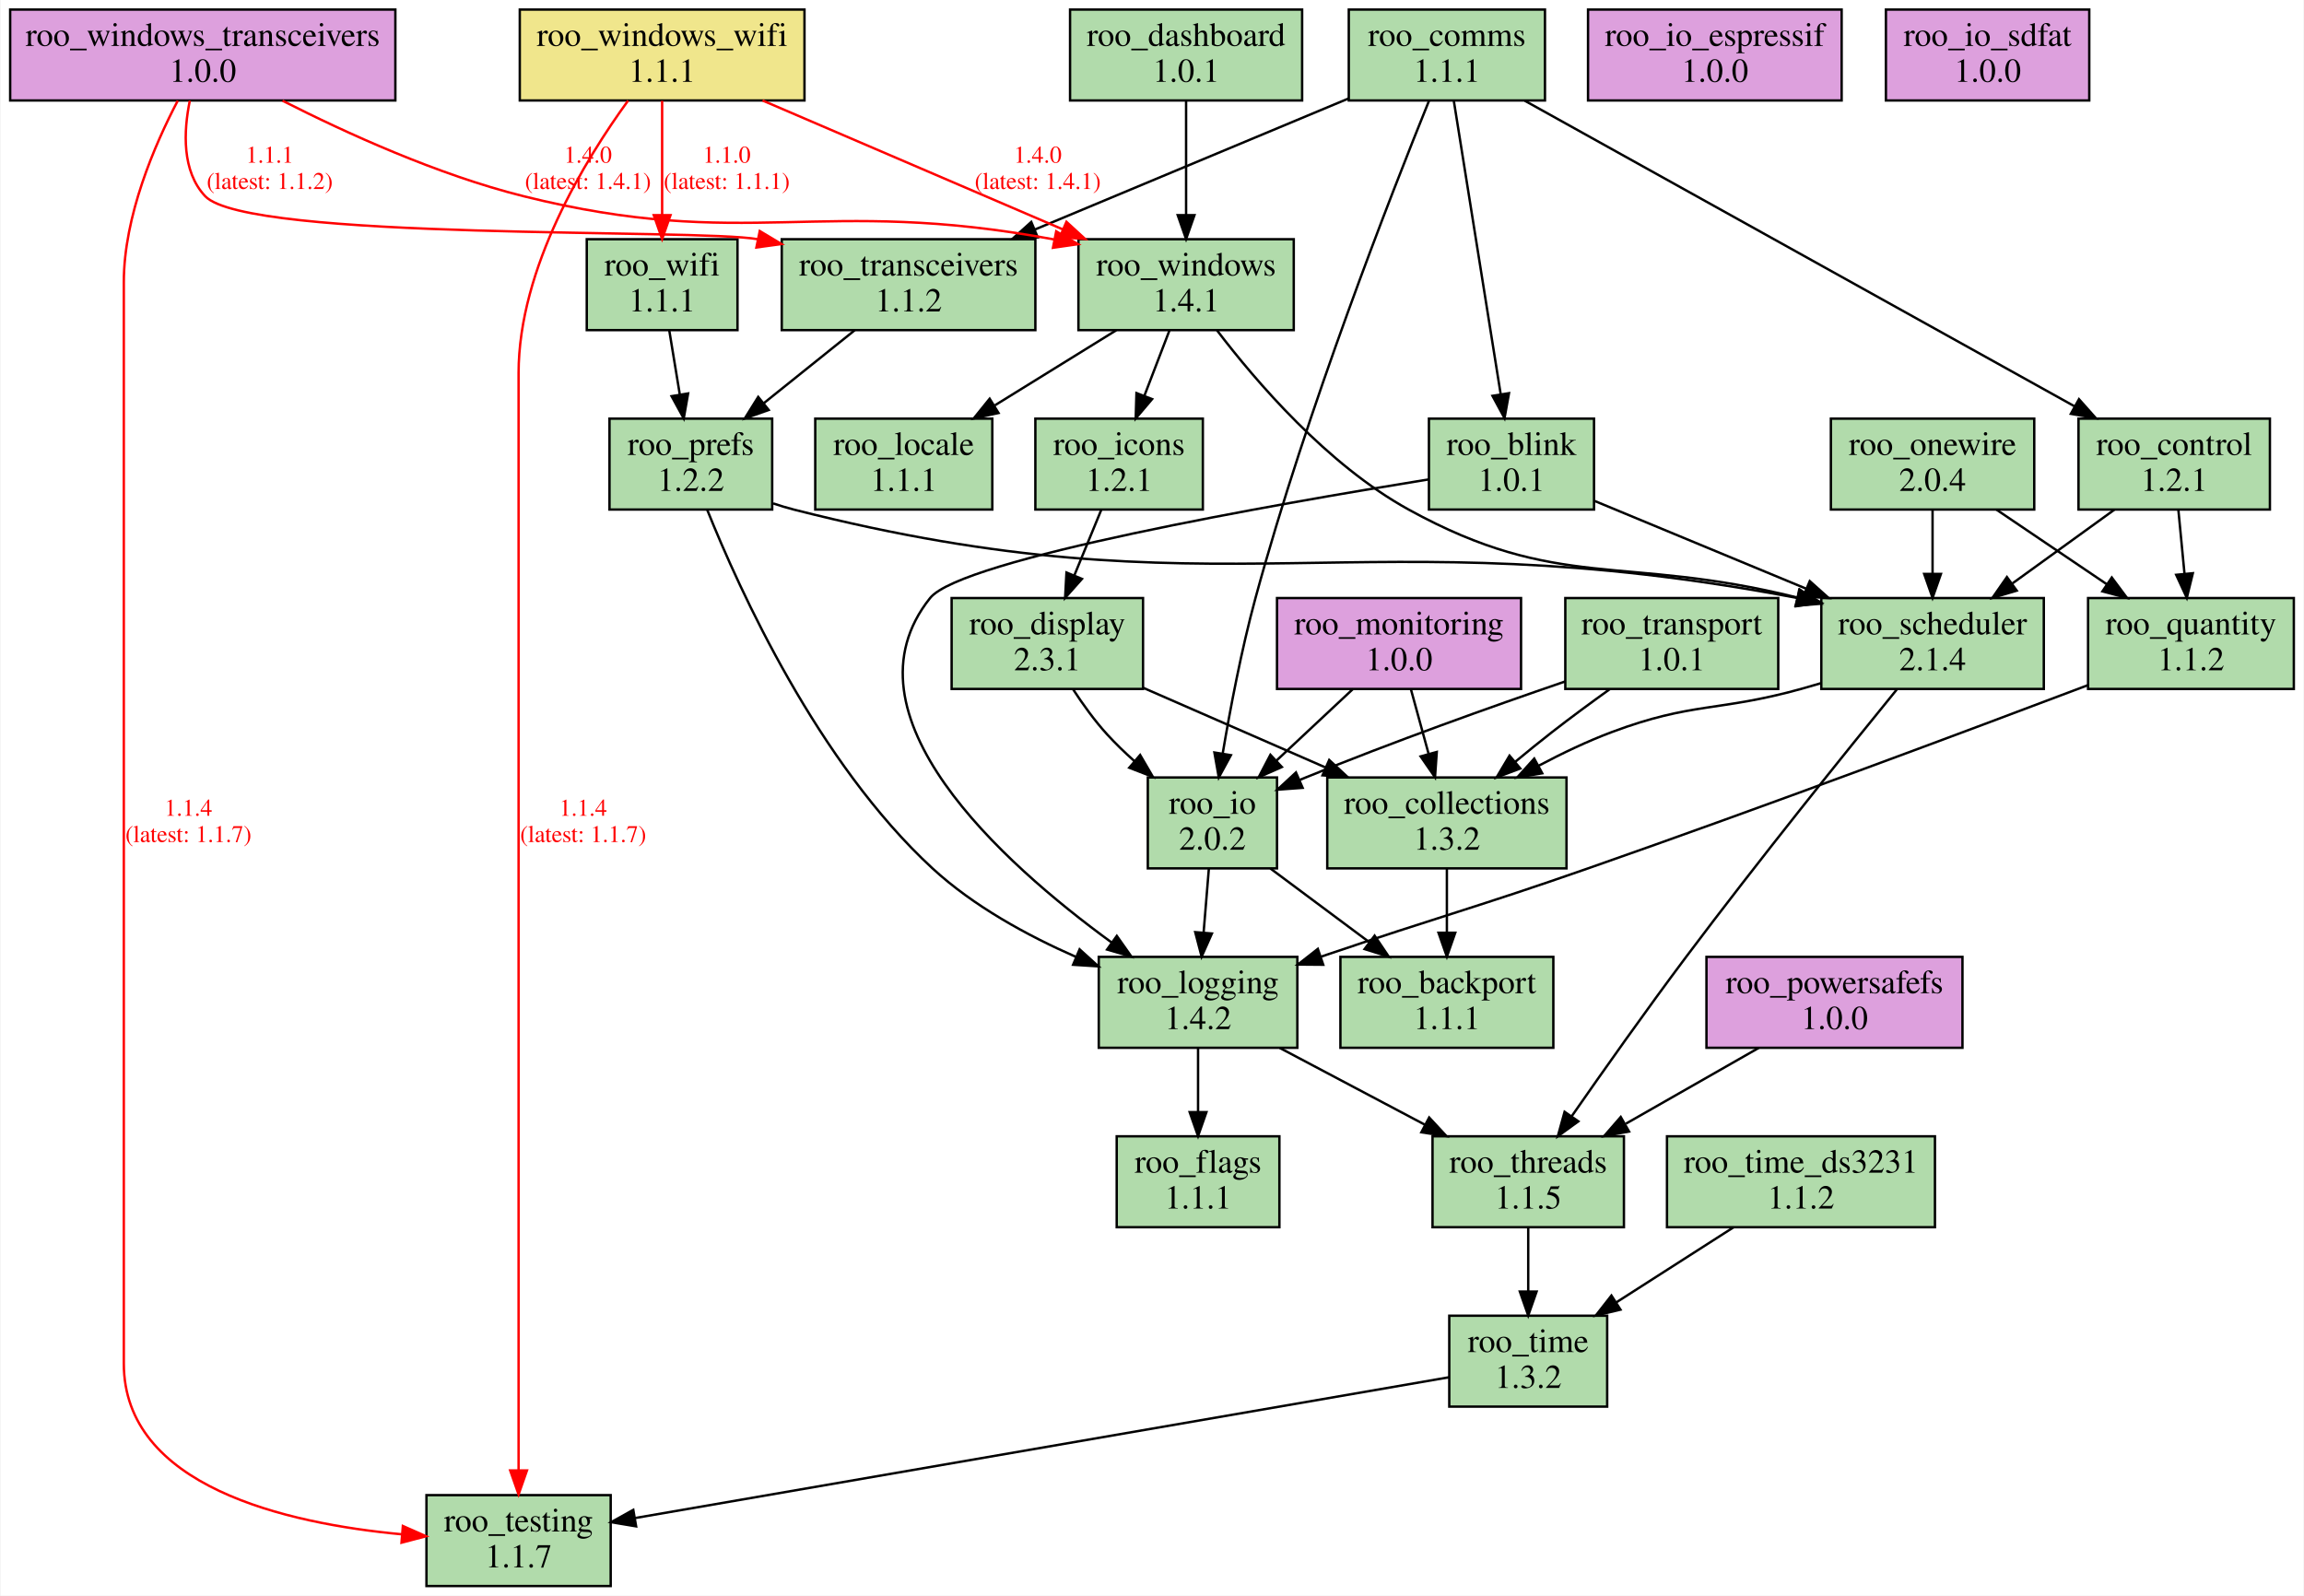
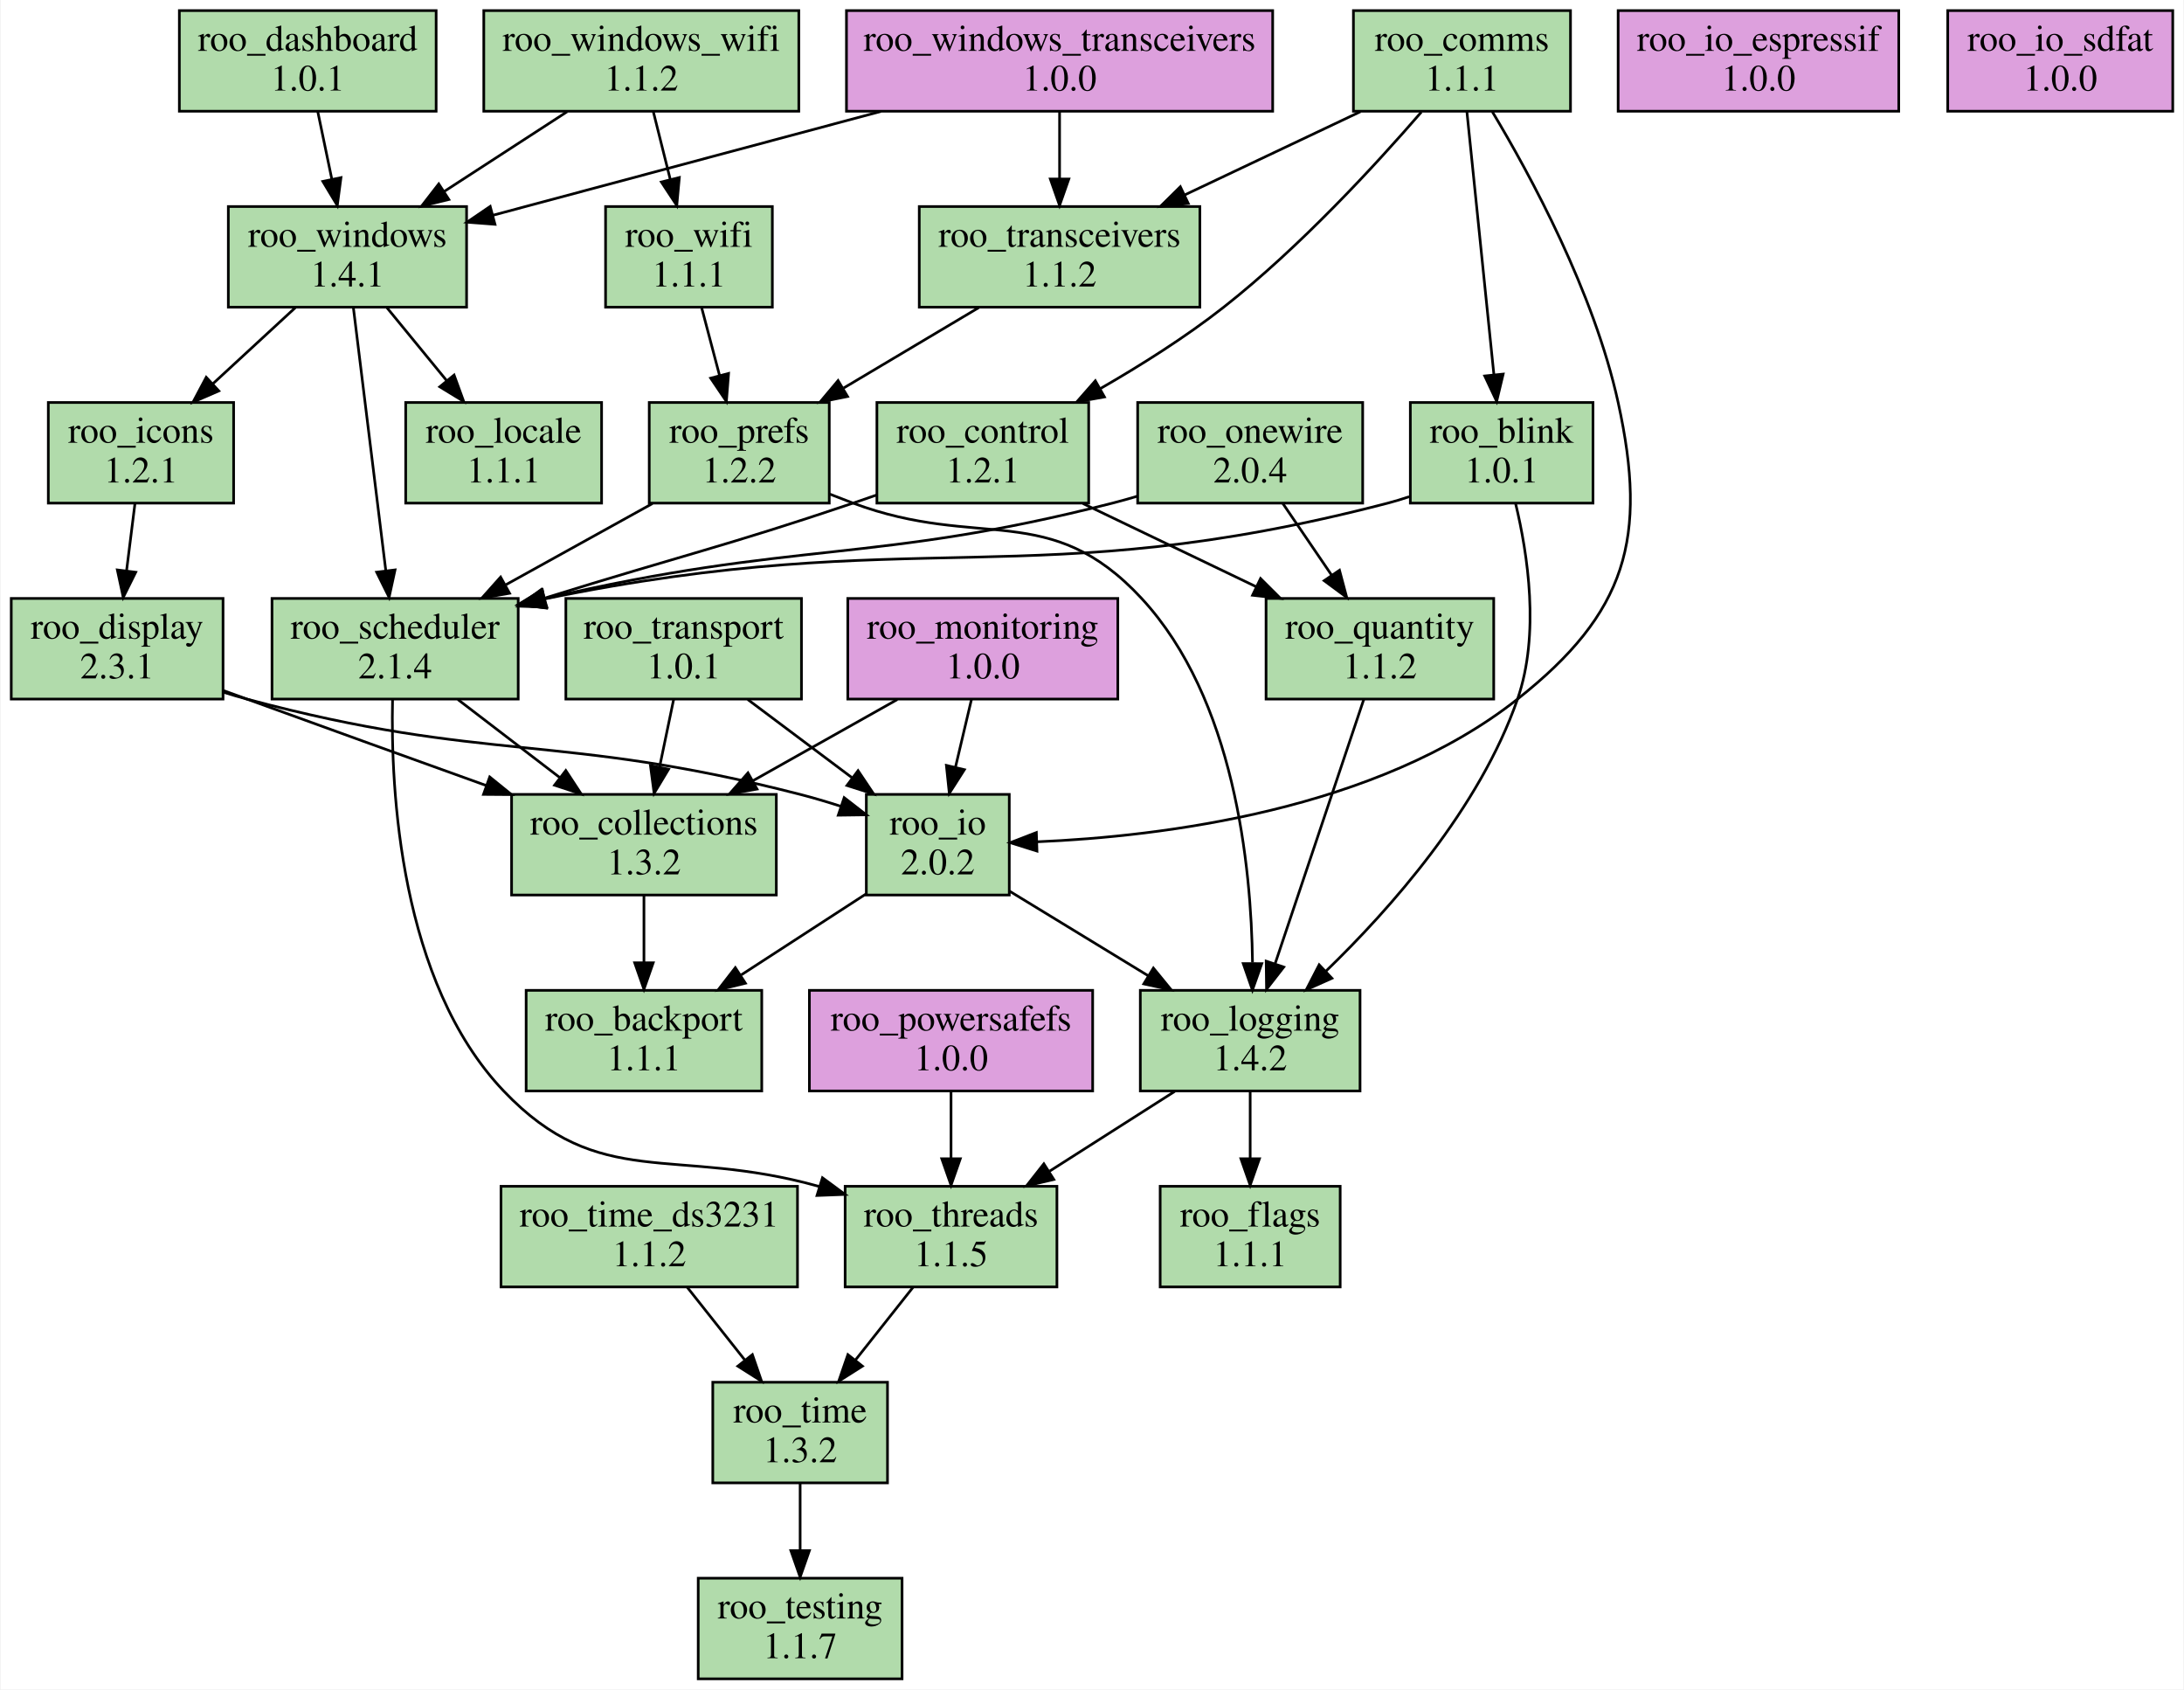
- <svg xmlns="http://www.w3.org/2000/svg" width="963pt" height="667pt" viewBox="0.00 0.00 962.50 667.00">
-   <g id="graph0" class="graph" transform="scale(1 1) rotate(0) translate(4 663)">
-     <polygon fill="white" stroke="transparent" points="-4,4 -4,-663 958.5,-663 958.5,4 -4,4" />
+ <svg xmlns="http://www.w3.org/2000/svg" width="825pt" height="638pt" viewBox="0.00 0.00 824.50 638.00">
+   <g id="graph0" class="graph" transform="scale(1 1) rotate(0) translate(4 634)">
+     <polygon fill="white" stroke="transparent" points="-4,4 -4,-634 820.5,-634 820.5,4 -4,4" />
    <g id="node1" class="node">
-       <polygon fill="#b1dbab" stroke="black" points="645,-263 556,-263 556,-225 645,-225 645,-263" />
-       <text text-anchor="middle" x="600.5" y="-247.8" font-family="Times,serif" font-size="14.00">roo_backport</text>
-       <text text-anchor="middle" x="600.5" y="-232.8" font-family="Times,serif" font-size="14.00">1.1.1</text>
+       <polygon fill="#b1dbab" stroke="black" points="283.5,-260 194.5,-260 194.5,-222 283.5,-222 283.5,-260" />
+       <text text-anchor="middle" x="239" y="-244.8" font-family="Times,serif" font-size="14.00">roo_backport</text>
+       <text text-anchor="middle" x="239" y="-229.8" font-family="Times,serif" font-size="14.00">1.1.1</text>
    </g>
    <g id="node2" class="node">
-       <polygon fill="#b1dbab" stroke="black" points="662,-488 593,-488 593,-450 662,-450 662,-488" />
-       <text text-anchor="middle" x="627.5" y="-472.8" font-family="Times,serif" font-size="14.00">roo_blink</text>
-       <text text-anchor="middle" x="627.5" y="-457.8" font-family="Times,serif" font-size="14.00">1.0.1</text>
+       <polygon fill="#b1dbab" stroke="black" points="597.5,-482 528.5,-482 528.5,-444 597.5,-444 597.5,-482" />
+       <text text-anchor="middle" x="563" y="-466.8" font-family="Times,serif" font-size="14.00">roo_blink</text>
+       <text text-anchor="middle" x="563" y="-451.8" font-family="Times,serif" font-size="14.00">1.0.1</text>
    </g>
    <g id="node14" class="node">
-       <polygon fill="#b1dbab" stroke="black" points="538,-263 455,-263 455,-225 538,-225 538,-263" />
-       <text text-anchor="middle" x="496.5" y="-247.8" font-family="Times,serif" font-size="14.00">roo_logging</text>
-       <text text-anchor="middle" x="496.5" y="-232.8" font-family="Times,serif" font-size="14.00">1.4.2</text>
+       <polygon fill="#b1dbab" stroke="black" points="509.5,-260 426.5,-260 426.5,-222 509.5,-222 509.5,-260" />
+       <text text-anchor="middle" x="468" y="-244.8" font-family="Times,serif" font-size="14.00">roo_logging</text>
+       <text text-anchor="middle" x="468" y="-229.8" font-family="Times,serif" font-size="14.00">1.4.2</text>
    </g>
    <g id="edge1" class="edge">
-       <path fill="none" stroke="black" d="M592.96,-462.61C529.03,-452.29 397.53,-429.31 384.5,-413 345.67,-364.4 414.49,-302.45 460.37,-269.02" />
-       <polygon fill="black" stroke="black" points="462.54,-271.77 468.64,-263.11 458.47,-266.07 462.54,-271.77" />
+       <path fill="none" stroke="black" d="M568.27,-443.81C572.84,-424.83 577.5,-394.5 569,-370 554.7,-328.8 521.03,-290.83 496.49,-267.13" />
+       <polygon fill="black" stroke="black" points="498.87,-264.56 489.2,-260.24 494.06,-269.65 498.87,-264.56" />
    </g>
    <g id="node20" class="node">
-       <polygon fill="#b1dbab" stroke="black" points="850,-413 757,-413 757,-375 850,-375 850,-413" />
-       <text text-anchor="middle" x="803.5" y="-397.8" font-family="Times,serif" font-size="14.00">roo_scheduler</text>
-       <text text-anchor="middle" x="803.5" y="-382.8" font-family="Times,serif" font-size="14.00">2.1.4</text>
+       <polygon fill="#b1dbab" stroke="black" points="191.5,-408 98.5,-408 98.5,-370 191.5,-370 191.5,-408" />
+       <text text-anchor="middle" x="145" y="-392.8" font-family="Times,serif" font-size="14.00">roo_scheduler</text>
+       <text text-anchor="middle" x="145" y="-377.8" font-family="Times,serif" font-size="14.00">2.1.4</text>
    </g>
    <g id="edge2" class="edge">
-       <path fill="none" stroke="black" d="M662.27,-453.58C687.47,-443.12 722,-428.8 750.61,-416.94" />
-       <polygon fill="black" stroke="black" points="752.17,-420.08 760.06,-413.02 749.49,-413.61 752.17,-420.08" />
+       <path fill="none" stroke="black" d="M528.08,-446.43C525.38,-445.52 522.66,-444.69 520,-444 385.02,-408.9 342.4,-436.67 201.44,-407.81" />
+       <polygon fill="black" stroke="black" points="202.07,-404.37 191.56,-405.73 200.63,-411.22 202.07,-404.37" />
    </g>
    <g id="node3" class="node">
-       <polygon fill="#b1dbab" stroke="black" points="650.5,-338 550.5,-338 550.5,-300 650.5,-300 650.5,-338" />
-       <text text-anchor="middle" x="600.5" y="-322.8" font-family="Times,serif" font-size="14.00">roo_collections</text>
-       <text text-anchor="middle" x="600.5" y="-307.8" font-family="Times,serif" font-size="14.00">1.3.2</text>
+       <polygon fill="#b1dbab" stroke="black" points="289,-334 189,-334 189,-296 289,-296 289,-334" />
+       <text text-anchor="middle" x="239" y="-318.8" font-family="Times,serif" font-size="14.00">roo_collections</text>
+       <text text-anchor="middle" x="239" y="-303.8" font-family="Times,serif" font-size="14.00">1.3.2</text>
    </g>
    <g id="edge3" class="edge">
-       <path fill="none" stroke="black" d="M600.5,-299.96C600.5,-291.88 600.5,-282.18 600.5,-273.18" />
-       <polygon fill="black" stroke="black" points="604,-273.09 600.5,-263.09 597,-273.09 604,-273.09" />
+       <path fill="none" stroke="black" d="M239,-295.83C239,-288.13 239,-278.97 239,-270.42" />
+       <polygon fill="black" stroke="black" points="242.5,-270.41 239,-260.41 235.5,-270.41 242.5,-270.41" />
    </g>
    <g id="node4" class="node">
-       <polygon fill="#b1dbab" stroke="black" points="641.5,-659 559.5,-659 559.5,-621 641.5,-621 641.5,-659" />
-       <text text-anchor="middle" x="600.5" y="-643.8" font-family="Times,serif" font-size="14.00">roo_comms</text>
-       <text text-anchor="middle" x="600.5" y="-628.8" font-family="Times,serif" font-size="14.00">1.1.1</text>
+       <polygon fill="#b1dbab" stroke="black" points="589,-630 507,-630 507,-592 589,-592 589,-630" />
+       <text text-anchor="middle" x="548" y="-614.8" font-family="Times,serif" font-size="14.00">roo_comms</text>
+       <text text-anchor="middle" x="548" y="-599.8" font-family="Times,serif" font-size="14.00">1.1.1</text>
    </g>
    <g id="edge4" class="edge">
-       <path fill="none" stroke="black" d="M603.39,-620.91C608.09,-591.51 617.41,-533.13 622.99,-498.23" />
-       <polygon fill="black" stroke="black" points="626.47,-498.64 624.59,-488.21 619.56,-497.53 626.47,-498.64" />
+       <path fill="none" stroke="black" d="M549.87,-591.8C552.43,-566.89 557.05,-521.89 560.07,-492.49" />
+       <polygon fill="black" stroke="black" points="563.57,-492.73 561.11,-482.43 556.6,-492.02 563.57,-492.73" />
    </g>
    <g id="node5" class="node">
-       <polygon fill="#b1dbab" stroke="black" points="944.5,-488 864.5,-488 864.5,-450 944.5,-450 944.5,-488" />
-       <text text-anchor="middle" x="904.5" y="-472.8" font-family="Times,serif" font-size="14.00">roo_control</text>
-       <text text-anchor="middle" x="904.5" y="-457.8" font-family="Times,serif" font-size="14.00">1.2.1</text>
+       <polygon fill="#b1dbab" stroke="black" points="407,-482 327,-482 327,-444 407,-444 407,-482" />
+       <text text-anchor="middle" x="367" y="-466.8" font-family="Times,serif" font-size="14.00">roo_control</text>
+       <text text-anchor="middle" x="367" y="-451.8" font-family="Times,serif" font-size="14.00">1.2.1</text>
    </g>
    <g id="edge5" class="edge">
-       <path fill="none" stroke="black" d="M633.03,-620.91C688.54,-590.06 801.47,-527.27 862.73,-493.22" />
-       <polygon fill="black" stroke="black" points="864.7,-496.13 871.74,-488.21 861.3,-490.01 864.7,-496.13" />
+       <path fill="none" stroke="black" d="M532.65,-591.67C515.65,-572.03 486.81,-540.64 458,-518 443.63,-506.71 426.69,-496.04 411.34,-487.21" />
+       <polygon fill="black" stroke="black" points="412.95,-484.1 402.52,-482.24 409.51,-490.2 412.95,-484.1" />
    </g>
    <g id="node10" class="node">
-       <polygon fill="#b1dbab" stroke="black" points="529.5,-338 475.5,-338 475.5,-300 529.5,-300 529.5,-338" />
-       <text text-anchor="middle" x="502.5" y="-322.8" font-family="Times,serif" font-size="14.00">roo_io</text>
-       <text text-anchor="middle" x="502.5" y="-307.8" font-family="Times,serif" font-size="14.00">2.0.2</text>
+       <polygon fill="#b1dbab" stroke="black" points="377,-334 323,-334 323,-296 377,-296 377,-334" />
+       <text text-anchor="middle" x="350" y="-318.8" font-family="Times,serif" font-size="14.00">roo_io</text>
+       <text text-anchor="middle" x="350" y="-303.8" font-family="Times,serif" font-size="14.00">2.0.2</text>
    </g>
    <g id="edge6" class="edge">
-       <path fill="none" stroke="black" d="M593.02,-620.84C577.62,-582.84 541.98,-491.92 520.5,-413 514.62,-391.41 509.91,-366.5 506.78,-347.9" />
-       <polygon fill="black" stroke="black" points="510.23,-347.32 505.17,-338.01 503.33,-348.44 510.23,-347.32" />
+       <path fill="none" stroke="black" d="M559.47,-591.82C573.9,-567.77 597.88,-523.59 607,-482 618.26,-430.66 610.23,-402.6 569,-370 515.88,-328 434.6,-318.1 387.44,-316.1" />
+       <polygon fill="black" stroke="black" points="387.46,-312.6 377.35,-315.77 387.23,-319.59 387.46,-312.6" />
    </g>
    <g id="node25" class="node">
-       <polygon fill="#b1dbab" stroke="black" points="428.5,-563 322.5,-563 322.5,-525 428.5,-525 428.5,-563" />
-       <text text-anchor="middle" x="375.5" y="-547.8" font-family="Times,serif" font-size="14.00">roo_transceivers</text>
-       <text text-anchor="middle" x="375.5" y="-532.8" font-family="Times,serif" font-size="14.00">1.1.2</text>
+       <polygon fill="#b1dbab" stroke="black" points="449,-556 343,-556 343,-518 449,-518 449,-556" />
+       <text text-anchor="middle" x="396" y="-540.8" font-family="Times,serif" font-size="14.00">roo_transceivers</text>
+       <text text-anchor="middle" x="396" y="-525.8" font-family="Times,serif" font-size="14.00">1.1.2</text>
    </g>
    <g id="edge7" class="edge">
-       <path fill="none" stroke="black" d="M559.49,-621.87C522.65,-606.47 468.33,-583.78 428.26,-567.04" />
-       <polygon fill="black" stroke="black" points="429.49,-563.76 418.91,-563.14 426.79,-570.22 429.49,-563.76" />
+       <path fill="none" stroke="black" d="M509.64,-591.83C489.5,-582.29 464.62,-570.51 443.29,-560.4" />
+       <polygon fill="black" stroke="black" points="444.62,-557.16 434.08,-556.04 441.62,-563.48 444.62,-557.16" />
    </g>
    <g id="node19" class="node">
-       <polygon fill="#b1dbab" stroke="black" points="954.5,-413 868.5,-413 868.5,-375 954.5,-375 954.5,-413" />
-       <text text-anchor="middle" x="911.5" y="-397.8" font-family="Times,serif" font-size="14.00">roo_quantity</text>
-       <text text-anchor="middle" x="911.5" y="-382.8" font-family="Times,serif" font-size="14.00">1.1.2</text>
+       <polygon fill="#b1dbab" stroke="black" points="560,-408 474,-408 474,-370 560,-370 560,-408" />
+       <text text-anchor="middle" x="517" y="-392.8" font-family="Times,serif" font-size="14.00">roo_quantity</text>
+       <text text-anchor="middle" x="517" y="-377.8" font-family="Times,serif" font-size="14.00">1.1.2</text>
    </g>
    <g id="edge8" class="edge">
-       <path fill="none" stroke="black" d="M906.23,-449.96C907,-441.88 907.94,-432.18 908.8,-423.18" />
-       <polygon fill="black" stroke="black" points="912.29,-423.38 909.77,-413.09 905.33,-422.71 912.29,-423.38" />
+       <path fill="none" stroke="black" d="M404.85,-443.83C424.73,-434.29 449.28,-422.51 470.33,-412.4" />
+       <polygon fill="black" stroke="black" points="471.92,-415.52 479.42,-408.04 468.89,-409.21 471.92,-415.52" />
    </g>
    <g id="edge9" class="edge">
-       <path fill="none" stroke="black" d="M879.53,-449.96C866.67,-440.65 850.8,-429.18 836.89,-419.13" />
-       <polygon fill="black" stroke="black" points="838.68,-416.11 828.53,-413.09 834.58,-421.78 838.68,-416.11" />
+       <path fill="none" stroke="black" d="M326.95,-447.09C323.93,-446.03 320.92,-444.98 318,-444 269.27,-427.56 254.49,-424.62 201.36,-408.08" />
+       <polygon fill="black" stroke="black" points="202.33,-404.72 191.74,-405.07 200.23,-411.4 202.33,-404.72" />
    </g>
    <g id="node6" class="node">
-       <polygon fill="#b1dbab" stroke="black" points="540,-659 443,-659 443,-621 540,-621 540,-659" />
-       <text text-anchor="middle" x="491.5" y="-643.8" font-family="Times,serif" font-size="14.00">roo_dashboard</text>
-       <text text-anchor="middle" x="491.5" y="-628.8" font-family="Times,serif" font-size="14.00">1.0.1</text>
+       <polygon fill="#b1dbab" stroke="black" points="160.5,-630 63.5,-630 63.5,-592 160.5,-592 160.5,-630" />
+       <text text-anchor="middle" x="112" y="-614.8" font-family="Times,serif" font-size="14.00">roo_dashboard</text>
+       <text text-anchor="middle" x="112" y="-599.8" font-family="Times,serif" font-size="14.00">1.0.1</text>
    </g>
    <g id="node28" class="node">
-       <polygon fill="#b1dbab" stroke="black" points="536.5,-563 446.5,-563 446.5,-525 536.5,-525 536.5,-563" />
-       <text text-anchor="middle" x="491.5" y="-547.8" font-family="Times,serif" font-size="14.00">roo_windows</text>
-       <text text-anchor="middle" x="491.5" y="-532.8" font-family="Times,serif" font-size="14.00">1.4.1</text>
+       <polygon fill="#b1dbab" stroke="black" points="172,-556 82,-556 82,-518 172,-518 172,-556" />
+       <text text-anchor="middle" x="127" y="-540.8" font-family="Times,serif" font-size="14.00">roo_windows</text>
+       <text text-anchor="middle" x="127" y="-525.8" font-family="Times,serif" font-size="14.00">1.4.1</text>
    </g>
    <g id="edge10" class="edge">
-       <path fill="none" stroke="black" d="M491.5,-620.88C491.5,-607.35 491.5,-588.62 491.5,-573.15" />
-       <polygon fill="black" stroke="black" points="495,-573.07 491.5,-563.07 488,-573.07 495,-573.07" />
+       <path fill="none" stroke="black" d="M115.79,-591.83C117.39,-584.13 119.3,-574.97 121.08,-566.42" />
+       <polygon fill="black" stroke="black" points="124.55,-566.92 123.16,-556.41 117.7,-565.49 124.55,-566.92" />
    </g>
    <g id="node7" class="node">
-       <polygon fill="#b1dbab" stroke="black" points="473.5,-413 393.5,-413 393.5,-375 473.5,-375 473.5,-413" />
-       <text text-anchor="middle" x="433.5" y="-397.8" font-family="Times,serif" font-size="14.00">roo_display</text>
-       <text text-anchor="middle" x="433.5" y="-382.8" font-family="Times,serif" font-size="14.00">2.3.1</text>
+       <polygon fill="#b1dbab" stroke="black" points="80,-408 0,-408 0,-370 80,-370 80,-408" />
+       <text text-anchor="middle" x="40" y="-392.8" font-family="Times,serif" font-size="14.00">roo_display</text>
+       <text text-anchor="middle" x="40" y="-377.8" font-family="Times,serif" font-size="14.00">2.3.1</text>
    </g>
    <g id="edge11" class="edge">
-       <path fill="none" stroke="black" d="M473.5,-375.51C496.33,-365.54 525.18,-352.92 549.61,-342.25" />
-       <polygon fill="black" stroke="black" points="551.32,-345.32 559.08,-338.11 548.52,-338.9 551.32,-345.32" />
+       <path fill="none" stroke="black" d="M80.1,-373.24C83.11,-372.14 86.1,-371.05 89,-370 118.78,-359.17 151.93,-347.22 179.48,-337.33" />
+       <polygon fill="black" stroke="black" points="180.74,-340.59 188.97,-333.92 178.38,-334 180.74,-340.59" />
    </g>
    <g id="edge12" class="edge">
-       <path fill="none" stroke="black" d="M444.22,-374.91C448.32,-368.63 453.27,-361.73 458.5,-356 461.99,-352.18 465.89,-348.41 469.89,-344.84" />
-       <polygon fill="black" stroke="black" points="472.29,-347.4 477.63,-338.25 467.75,-342.07 472.29,-347.4" />
+       <path fill="none" stroke="black" d="M80.19,-372.58C83.15,-371.65 86.11,-370.77 89,-370 180.06,-345.65 206.72,-357.49 298,-334 303.02,-332.71 308.24,-331.16 313.36,-329.51" />
+       <polygon fill="black" stroke="black" points="314.63,-332.78 323,-326.28 312.4,-326.14 314.63,-332.78" />
    </g>
    <g id="node8" class="node">
-       <polygon fill="#b1dbab" stroke="black" points="530.5,-188 462.5,-188 462.5,-150 530.5,-150 530.5,-188" />
-       <text text-anchor="middle" x="496.5" y="-172.8" font-family="Times,serif" font-size="14.00">roo_flags</text>
-       <text text-anchor="middle" x="496.5" y="-157.8" font-family="Times,serif" font-size="14.00">1.1.1</text>
+       <polygon fill="#b1dbab" stroke="black" points="502,-186 434,-186 434,-148 502,-148 502,-186" />
+       <text text-anchor="middle" x="468" y="-170.8" font-family="Times,serif" font-size="14.00">roo_flags</text>
+       <text text-anchor="middle" x="468" y="-155.8" font-family="Times,serif" font-size="14.00">1.1.1</text>
    </g>
    <g id="node9" class="node">
-       <polygon fill="#b1dbab" stroke="black" points="498.5,-488 428.5,-488 428.5,-450 498.5,-450 498.5,-488" />
-       <text text-anchor="middle" x="463.5" y="-472.8" font-family="Times,serif" font-size="14.00">roo_icons</text>
-       <text text-anchor="middle" x="463.5" y="-457.8" font-family="Times,serif" font-size="14.00">1.2.1</text>
+       <polygon fill="#b1dbab" stroke="black" points="84,-482 14,-482 14,-444 84,-444 84,-482" />
+       <text text-anchor="middle" x="49" y="-466.8" font-family="Times,serif" font-size="14.00">roo_icons</text>
+       <text text-anchor="middle" x="49" y="-451.8" font-family="Times,serif" font-size="14.00">1.2.1</text>
    </g>
    <g id="edge13" class="edge">
-       <path fill="none" stroke="black" d="M456.08,-449.96C452.69,-441.71 448.6,-431.75 444.84,-422.6" />
-       <polygon fill="black" stroke="black" points="447.97,-421.01 440.93,-413.09 441.5,-423.67 447.97,-421.01" />
+       <path fill="none" stroke="black" d="M46.73,-443.83C45.77,-436.13 44.62,-426.97 43.55,-418.42" />
+       <polygon fill="black" stroke="black" points="47.02,-417.9 42.3,-408.41 40.07,-418.77 47.02,-417.9" />
    </g>
    <g id="edge14" class="edge">
-       <path fill="none" stroke="black" d="M526.72,-299.96C539.21,-290.65 554.61,-279.18 568.1,-269.13" />
-       <polygon fill="black" stroke="black" points="570.29,-271.87 576.21,-263.09 566.1,-266.26 570.29,-271.87" />
+       <path fill="none" stroke="black" d="M322.85,-296.39C308.68,-287.2 291.15,-275.83 275.79,-265.86" />
+       <polygon fill="black" stroke="black" points="277.33,-262.69 267.03,-260.18 273.52,-268.56 277.33,-262.69" />
    </g>
    <g id="edge15" class="edge">
-       <path fill="none" stroke="black" d="M501.02,-299.96C500.35,-291.88 499.56,-282.18 498.82,-273.18" />
-       <polygon fill="black" stroke="black" points="502.29,-272.77 497.99,-263.09 495.32,-273.34 502.29,-272.77" />
+       <path fill="none" stroke="black" d="M377.07,-297.48C392.6,-288.01 412.35,-275.96 429.48,-265.51" />
+       <polygon fill="black" stroke="black" points="431.44,-268.41 438.15,-260.21 427.8,-262.43 431.44,-268.41" />
    </g>
    <g id="node11" class="node">
-       <polygon fill="plum" stroke="black" points="765.5,-659 659.5,-659 659.5,-621 765.5,-621 765.5,-659" />
-       <text text-anchor="middle" x="712.5" y="-643.8" font-family="Times,serif" font-size="14.00">roo_io_espressif</text>
-       <text text-anchor="middle" x="712.5" y="-628.8" font-family="Times,serif" font-size="14.00">1.0.0</text>
+       <polygon fill="plum" stroke="black" points="713,-630 607,-630 607,-592 713,-592 713,-630" />
+       <text text-anchor="middle" x="660" y="-614.8" font-family="Times,serif" font-size="14.00">roo_io_espressif</text>
+       <text text-anchor="middle" x="660" y="-599.8" font-family="Times,serif" font-size="14.00">1.0.0</text>
    </g>
    <g id="node12" class="node">
-       <polygon fill="plum" stroke="black" points="869,-659 784,-659 784,-621 869,-621 869,-659" />
-       <text text-anchor="middle" x="826.5" y="-643.8" font-family="Times,serif" font-size="14.00">roo_io_sdfat</text>
-       <text text-anchor="middle" x="826.5" y="-628.8" font-family="Times,serif" font-size="14.00">1.0.0</text>
+       <polygon fill="plum" stroke="black" points="816.5,-630 731.5,-630 731.5,-592 816.5,-592 816.5,-630" />
+       <text text-anchor="middle" x="774" y="-614.8" font-family="Times,serif" font-size="14.00">roo_io_sdfat</text>
+       <text text-anchor="middle" x="774" y="-599.8" font-family="Times,serif" font-size="14.00">1.0.0</text>
    </g>
    <g id="node13" class="node">
-       <polygon fill="#b1dbab" stroke="black" points="410.5,-488 336.5,-488 336.5,-450 410.5,-450 410.5,-488" />
-       <text text-anchor="middle" x="373.5" y="-472.8" font-family="Times,serif" font-size="14.00">roo_locale</text>
-       <text text-anchor="middle" x="373.5" y="-457.8" font-family="Times,serif" font-size="14.00">1.1.1</text>
+       <polygon fill="#b1dbab" stroke="black" points="223,-482 149,-482 149,-444 223,-444 223,-482" />
+       <text text-anchor="middle" x="186" y="-466.8" font-family="Times,serif" font-size="14.00">roo_locale</text>
+       <text text-anchor="middle" x="186" y="-451.8" font-family="Times,serif" font-size="14.00">1.1.1</text>
    </g>
    <g id="edge16" class="edge">
-       <path fill="none" stroke="black" d="M496.5,-224.96C496.5,-216.88 496.5,-207.18 496.5,-198.18" />
-       <polygon fill="black" stroke="black" points="500,-198.09 496.5,-188.09 493,-198.09 500,-198.09" />
+       <path fill="none" stroke="black" d="M468,-221.83C468,-214.13 468,-204.97 468,-196.42" />
+       <polygon fill="black" stroke="black" points="471.5,-196.41 468,-186.41 464.5,-196.41 471.5,-196.41" />
    </g>
    <g id="node22" class="node">
-       <polygon fill="#b1dbab" stroke="black" points="674.5,-188 594.5,-188 594.5,-150 674.5,-150 674.5,-188" />
-       <text text-anchor="middle" x="634.5" y="-172.8" font-family="Times,serif" font-size="14.00">roo_threads</text>
-       <text text-anchor="middle" x="634.5" y="-157.8" font-family="Times,serif" font-size="14.00">1.1.5</text>
+       <polygon fill="#b1dbab" stroke="black" points="395,-186 315,-186 315,-148 395,-148 395,-186" />
+       <text text-anchor="middle" x="355" y="-170.8" font-family="Times,serif" font-size="14.00">roo_threads</text>
+       <text text-anchor="middle" x="355" y="-155.8" font-family="Times,serif" font-size="14.00">1.1.5</text>
    </g>
    <g id="edge17" class="edge">
-       <path fill="none" stroke="black" d="M530.61,-224.96C548.94,-215.26 571.73,-203.21 591.28,-192.86" />
-       <polygon fill="black" stroke="black" points="593.1,-195.86 600.3,-188.09 589.83,-189.67 593.1,-195.86" />
+       <path fill="none" stroke="black" d="M439.49,-221.83C425.17,-212.71 407.64,-201.54 392.27,-191.74" />
+       <polygon fill="black" stroke="black" points="393.82,-188.58 383.51,-186.16 390.06,-194.49 393.82,-188.58" />
    </g>
    <g id="node15" class="node">
-       <polygon fill="plum" stroke="black" points="631.5,-413 529.5,-413 529.5,-375 631.5,-375 631.5,-413" />
-       <text text-anchor="middle" x="580.5" y="-397.8" font-family="Times,serif" font-size="14.00">roo_monitoring</text>
-       <text text-anchor="middle" x="580.5" y="-382.8" font-family="Times,serif" font-size="14.00">1.0.0</text>
+       <polygon fill="plum" stroke="black" points="418,-408 316,-408 316,-370 418,-370 418,-408" />
+       <text text-anchor="middle" x="367" y="-392.8" font-family="Times,serif" font-size="14.00">roo_monitoring</text>
+       <text text-anchor="middle" x="367" y="-377.8" font-family="Times,serif" font-size="14.00">1.0.0</text>
    </g>
    <g id="edge18" class="edge">
-       <path fill="none" stroke="black" d="M585.44,-374.96C587.68,-366.8 590.37,-356.97 592.86,-347.89" />
-       <polygon fill="black" stroke="black" points="596.28,-348.66 595.54,-338.09 589.53,-346.81 596.28,-348.66" />
+       <path fill="none" stroke="black" d="M334.7,-369.83C318.18,-360.54 297.88,-349.12 280.24,-339.2" />
+       <polygon fill="black" stroke="black" points="281.72,-336.01 271.29,-334.16 278.29,-342.12 281.72,-336.01" />
    </g>
    <g id="edge19" class="edge">
-       <path fill="none" stroke="black" d="M561.22,-374.96C551.56,-365.92 539.72,-354.83 529.2,-344.99" />
-       <polygon fill="black" stroke="black" points="531.52,-342.37 521.83,-338.09 526.74,-347.48 531.52,-342.37" />
+       <path fill="none" stroke="black" d="M362.71,-369.83C360.89,-362.13 358.73,-352.97 356.71,-344.42" />
+       <polygon fill="black" stroke="black" points="360.05,-343.34 354.35,-334.41 353.24,-344.95 360.05,-343.34" />
    </g>
    <g id="node16" class="node">
-       <polygon fill="#b1dbab" stroke="black" points="846,-488 761,-488 761,-450 846,-450 846,-488" />
-       <text text-anchor="middle" x="803.5" y="-472.8" font-family="Times,serif" font-size="14.00">roo_onewire</text>
-       <text text-anchor="middle" x="803.5" y="-457.8" font-family="Times,serif" font-size="14.00">2.0.4</text>
+       <polygon fill="#b1dbab" stroke="black" points="510.5,-482 425.5,-482 425.5,-444 510.5,-444 510.5,-482" />
+       <text text-anchor="middle" x="468" y="-466.8" font-family="Times,serif" font-size="14.00">roo_onewire</text>
+       <text text-anchor="middle" x="468" y="-451.8" font-family="Times,serif" font-size="14.00">2.0.4</text>
    </g>
    <g id="edge21" class="edge">
-       <path fill="none" stroke="black" d="M830.2,-449.96C844.09,-440.57 861.25,-428.97 876.22,-418.85" />
-       <polygon fill="black" stroke="black" points="878.41,-421.59 884.74,-413.09 874.49,-415.79 878.41,-421.59" />
+       <path fill="none" stroke="black" d="M480.36,-443.83C485.95,-435.62 492.66,-425.76 498.81,-416.73" />
+       <polygon fill="black" stroke="black" points="501.74,-418.65 504.47,-408.41 495.95,-414.71 501.74,-418.65" />
    </g>
    <g id="edge20" class="edge">
-       <path fill="none" stroke="black" d="M803.5,-449.96C803.5,-441.88 803.5,-432.18 803.5,-423.18" />
-       <polygon fill="black" stroke="black" points="807,-423.09 803.5,-413.09 800,-423.09 807,-423.09" />
+       <path fill="none" stroke="black" d="M425.32,-446.59C422.19,-445.66 419.05,-444.78 416,-444 325.14,-420.84 296.95,-430.22 201.38,-407.88" />
+       <polygon fill="black" stroke="black" points="202.15,-404.46 191.61,-405.54 200.52,-411.27 202.15,-404.46" />
    </g>
    <g id="node17" class="node">
-       <polygon fill="plum" stroke="black" points="816,-263 709,-263 709,-225 816,-225 816,-263" />
-       <text text-anchor="middle" x="762.5" y="-247.8" font-family="Times,serif" font-size="14.00">roo_powersafefs</text>
-       <text text-anchor="middle" x="762.5" y="-232.8" font-family="Times,serif" font-size="14.00">1.0.0</text>
+       <polygon fill="plum" stroke="black" points="408.5,-260 301.5,-260 301.5,-222 408.5,-222 408.5,-260" />
+       <text text-anchor="middle" x="355" y="-244.8" font-family="Times,serif" font-size="14.00">roo_powersafefs</text>
+       <text text-anchor="middle" x="355" y="-229.8" font-family="Times,serif" font-size="14.00">1.0.0</text>
    </g>
    <g id="edge22" class="edge">
-       <path fill="none" stroke="black" d="M730.86,-224.96C714.09,-215.39 693.3,-203.53 675.33,-193.28" />
-       <polygon fill="black" stroke="black" points="676.64,-190 666.22,-188.09 673.17,-196.08 676.64,-190" />
+       <path fill="none" stroke="black" d="M355,-221.83C355,-214.13 355,-204.97 355,-196.42" />
+       <polygon fill="black" stroke="black" points="358.5,-196.41 355,-186.41 351.5,-196.41 358.5,-196.41" />
    </g>
    <g id="node18" class="node">
-       <polygon fill="#b1dbab" stroke="black" points="318.5,-488 250.5,-488 250.5,-450 318.5,-450 318.5,-488" />
-       <text text-anchor="middle" x="284.5" y="-472.8" font-family="Times,serif" font-size="14.00">roo_prefs</text>
-       <text text-anchor="middle" x="284.5" y="-457.8" font-family="Times,serif" font-size="14.00">1.2.2</text>
+       <polygon fill="#b1dbab" stroke="black" points="309,-482 241,-482 241,-444 309,-444 309,-482" />
+       <text text-anchor="middle" x="275" y="-466.8" font-family="Times,serif" font-size="14.00">roo_prefs</text>
+       <text text-anchor="middle" x="275" y="-451.8" font-family="Times,serif" font-size="14.00">1.2.2</text>
    </g>
    <g id="edge23" class="edge">
-       <path fill="none" stroke="black" d="M291.38,-449.79C304.84,-416.27 337.58,-344.17 385.5,-300 402.63,-284.21 425.14,-271.93 445.41,-263.02" />
-       <polygon fill="black" stroke="black" points="446.99,-266.16 454.85,-259.04 444.27,-259.71 446.99,-266.16" />
+       <path fill="none" stroke="black" d="M309.17,-447.41C312.15,-446.23 315.12,-445.08 318,-444 365.79,-426.14 392.34,-445.43 427,-408 462.09,-370.1 468.42,-307.03 468.88,-270.52" />
+       <polygon fill="black" stroke="black" points="472.38,-270.09 468.85,-260.1 465.38,-270.1 472.38,-270.09" />
    </g>
    <g id="edge24" class="edge">
-       <path fill="none" stroke="black" d="M318.93,-452.56C321.8,-451.59 324.68,-450.72 327.5,-450 506.32,-404.46 562.31,-448.03 746.86,-413.05" />
-       <polygon fill="black" stroke="black" points="747.75,-416.44 756.9,-411.1 746.41,-409.57 747.75,-416.44" />
+       <path fill="none" stroke="black" d="M242.2,-443.83C225.41,-434.54 204.8,-423.12 186.88,-413.2" />
+       <polygon fill="black" stroke="black" points="188.24,-409.95 177.79,-408.16 184.85,-416.07 188.24,-409.95" />
    </g>
    <g id="edge25" class="edge">
-       <path fill="none" stroke="black" d="M868.41,-376.58C818.36,-357.64 733.24,-325.78 659.5,-300 612.82,-283.68 598.69,-280.31 547.8,-263.06" />
-       <polygon fill="black" stroke="black" points="548.82,-259.71 538.22,-259.8 546.56,-266.34 548.82,-259.71" />
+       <path fill="none" stroke="black" d="M510.89,-369.8C502.49,-344.78 487.3,-299.5 477.43,-270.1" />
+       <polygon fill="black" stroke="black" points="480.68,-268.79 474.18,-260.43 474.05,-271.02 480.68,-268.79" />
    </g>
    <g id="edge26" class="edge">
-       <path fill="none" stroke="black" d="M756.78,-377.39C753.99,-376.55 751.21,-375.75 748.5,-375 713.8,-365.39 703.23,-369.62 669.5,-357 659.27,-353.17 648.67,-348.1 638.94,-342.95" />
-       <polygon fill="black" stroke="black" points="640.36,-339.74 629.91,-338.02 637.01,-345.89 640.36,-339.74" />
+       <path fill="none" stroke="black" d="M168.72,-369.83C180.41,-360.88 194.67,-349.96 207.28,-340.3" />
+       <polygon fill="black" stroke="black" points="209.48,-343.02 215.29,-334.16 205.22,-337.47 209.48,-343.02" />
    </g>
    <g id="edge27" class="edge">
-       <path fill="none" stroke="black" d="M788.52,-374.73C768.19,-349.78 730.91,-303.54 700.5,-263 683.88,-240.85 665.73,-215.15 652.67,-196.38" />
-       <polygon fill="black" stroke="black" points="655.45,-194.25 646.88,-188.03 649.7,-198.24 655.45,-194.25" />
+       <path fill="none" stroke="black" d="M144.04,-369.8C143.29,-336.02 146.7,-263.28 186,-222 222.29,-183.87 250,-201.39 305.11,-185.96" />
+       <polygon fill="black" stroke="black" points="306.43,-189.22 314.96,-182.93 304.37,-182.53 306.43,-189.22" />
    </g>
    <g id="node21" class="node">
-       <polygon fill="#b1dbab" stroke="black" points="251,-38 174,-38 174,0 251,0 251,-38" />
-       <text text-anchor="middle" x="212.5" y="-22.8" font-family="Times,serif" font-size="14.00">roo_testing</text>
-       <text text-anchor="middle" x="212.5" y="-7.8" font-family="Times,serif" font-size="14.00">1.1.7</text>
+       <polygon fill="#b1dbab" stroke="black" points="336.5,-38 259.5,-38 259.5,0 336.5,0 336.5,-38" />
+       <text text-anchor="middle" x="298" y="-22.8" font-family="Times,serif" font-size="14.00">roo_testing</text>
+       <text text-anchor="middle" x="298" y="-7.8" font-family="Times,serif" font-size="14.00">1.1.7</text>
    </g>
    <g id="node23" class="node">
-       <polygon fill="#b1dbab" stroke="black" points="667.5,-113 601.5,-113 601.5,-75 667.5,-75 667.5,-113" />
-       <text text-anchor="middle" x="634.5" y="-97.8" font-family="Times,serif" font-size="14.00">roo_time</text>
-       <text text-anchor="middle" x="634.5" y="-82.8" font-family="Times,serif" font-size="14.00">1.3.2</text>
+       <polygon fill="#b1dbab" stroke="black" points="331,-112 265,-112 265,-74 331,-74 331,-112" />
+       <text text-anchor="middle" x="298" y="-96.8" font-family="Times,serif" font-size="14.00">roo_time</text>
+       <text text-anchor="middle" x="298" y="-81.8" font-family="Times,serif" font-size="14.00">1.3.2</text>
    </g>
    <g id="edge28" class="edge">
-       <path fill="none" stroke="black" d="M634.5,-149.96C634.5,-141.88 634.5,-132.18 634.5,-123.18" />
-       <polygon fill="black" stroke="black" points="638,-123.09 634.5,-113.09 631,-123.09 638,-123.09" />
+       <path fill="none" stroke="black" d="M340.62,-147.83C334.05,-139.54 326.15,-129.56 318.94,-120.45" />
+       <polygon fill="black" stroke="black" points="321.53,-118.08 312.58,-112.41 316.04,-122.43 321.53,-118.08" />
    </g>
    <g id="edge29" class="edge">
-       <path fill="none" stroke="black" d="M601.39,-87.27C527.28,-74.45 347.78,-43.4 261.04,-28.4" />
-       <polygon fill="black" stroke="black" points="261.63,-24.95 251.18,-26.69 260.44,-31.84 261.63,-24.95" />
+       <path fill="none" stroke="black" d="M298,-73.83C298,-66.13 298,-56.97 298,-48.42" />
+       <polygon fill="black" stroke="black" points="301.5,-48.41 298,-38.41 294.5,-48.41 301.5,-48.41" />
    </g>
    <g id="node24" class="node">
-       <polygon fill="#b1dbab" stroke="black" points="804.5,-188 692.5,-188 692.5,-150 804.5,-150 804.5,-188" />
-       <text text-anchor="middle" x="748.5" y="-172.8" font-family="Times,serif" font-size="14.00">roo_time_ds3231</text>
-       <text text-anchor="middle" x="748.5" y="-157.8" font-family="Times,serif" font-size="14.00">1.1.2</text>
+       <polygon fill="#b1dbab" stroke="black" points="297,-186 185,-186 185,-148 297,-148 297,-186" />
+       <text text-anchor="middle" x="241" y="-170.8" font-family="Times,serif" font-size="14.00">roo_time_ds3231</text>
+       <text text-anchor="middle" x="241" y="-155.8" font-family="Times,serif" font-size="14.00">1.1.2</text>
    </g>
    <g id="edge30" class="edge">
-       <path fill="none" stroke="black" d="M720.32,-149.96C705.52,-140.48 687.21,-128.75 671.3,-118.57" />
-       <polygon fill="black" stroke="black" points="673.06,-115.54 662.75,-113.09 669.28,-121.43 673.06,-115.54" />
+       <path fill="none" stroke="black" d="M255.38,-147.83C261.95,-139.54 269.85,-129.56 277.06,-120.45" />
+       <polygon fill="black" stroke="black" points="279.96,-122.43 283.42,-112.41 274.47,-118.08 279.96,-122.43" />
    </g>
    <g id="edge31" class="edge">
-       <path fill="none" stroke="black" d="M353.01,-524.96C341.52,-515.74 327.38,-504.4 314.94,-494.42" />
-       <polygon fill="black" stroke="black" points="317.04,-491.62 307.05,-488.09 312.66,-497.08 317.04,-491.62" />
+       <path fill="none" stroke="black" d="M365.47,-517.83C349.99,-508.62 331.01,-497.33 314.44,-487.47" />
+       <polygon fill="black" stroke="black" points="315.91,-484.27 305.52,-482.16 312.33,-490.28 315.91,-484.27" />
    </g>
    <g id="node26" class="node">
-       <polygon fill="#b1dbab" stroke="black" points="739,-413 650,-413 650,-375 739,-375 739,-413" />
-       <text text-anchor="middle" x="694.5" y="-397.8" font-family="Times,serif" font-size="14.00">roo_transport</text>
-       <text text-anchor="middle" x="694.5" y="-382.8" font-family="Times,serif" font-size="14.00">1.0.1</text>
+       <polygon fill="#b1dbab" stroke="black" points="298.5,-408 209.5,-408 209.5,-370 298.5,-370 298.5,-408" />
+       <text text-anchor="middle" x="254" y="-392.8" font-family="Times,serif" font-size="14.00">roo_transport</text>
+       <text text-anchor="middle" x="254" y="-377.8" font-family="Times,serif" font-size="14.00">1.0.1</text>
    </g>
    <g id="edge32" class="edge">
-       <path fill="none" stroke="black" d="M668.53,-374.87C660.72,-369.26 652.18,-362.98 644.5,-357 639.44,-353.06 634.14,-348.76 629.05,-344.53" />
-       <polygon fill="black" stroke="black" points="631.19,-341.76 621.27,-338.02 626.69,-347.12 631.19,-341.76" />
+       <path fill="none" stroke="black" d="M250.21,-369.83C248.61,-362.13 246.7,-352.97 244.92,-344.42" />
+       <polygon fill="black" stroke="black" points="248.3,-343.49 242.84,-334.41 241.45,-344.92 248.3,-343.49" />
    </g>
    <g id="edge33" class="edge">
-       <path fill="none" stroke="black" d="M649.92,-378.13C619.19,-367.59 577.55,-352.76 541.5,-338 540.65,-337.65 539.8,-337.3 538.94,-336.94" />
-       <polygon fill="black" stroke="black" points="540.21,-333.67 529.64,-332.89 537.42,-340.09 540.21,-333.67" />
+       <path fill="none" stroke="black" d="M278.22,-369.83C290.16,-360.88 304.73,-349.96 317.61,-340.3" />
+       <polygon fill="black" stroke="black" points="319.88,-342.96 325.78,-334.16 315.68,-337.36 319.88,-342.96" />
    </g>
    <g id="node27" class="node">
-       <polygon fill="#b1dbab" stroke="black" points="304,-563 241,-563 241,-525 304,-525 304,-563" />
-       <text text-anchor="middle" x="272.5" y="-547.8" font-family="Times,serif" font-size="14.00">roo_wifi</text>
-       <text text-anchor="middle" x="272.5" y="-532.8" font-family="Times,serif" font-size="14.00">1.1.1</text>
+       <polygon fill="#b1dbab" stroke="black" points="287.5,-556 224.5,-556 224.5,-518 287.5,-518 287.5,-556" />
+       <text text-anchor="middle" x="256" y="-540.8" font-family="Times,serif" font-size="14.00">roo_wifi</text>
+       <text text-anchor="middle" x="256" y="-525.8" font-family="Times,serif" font-size="14.00">1.1.1</text>
    </g>
    <g id="edge34" class="edge">
-       <path fill="none" stroke="black" d="M275.47,-524.96C276.79,-516.88 278.39,-507.18 279.87,-498.18" />
-       <polygon fill="black" stroke="black" points="283.36,-498.53 281.53,-488.09 276.45,-497.39 283.36,-498.53" />
+       <path fill="none" stroke="black" d="M260.79,-517.83C262.85,-510.05 265.3,-500.77 267.58,-492.13" />
+       <polygon fill="black" stroke="black" points="270.97,-492.98 270.14,-482.41 264.21,-491.19 270.97,-492.98" />
    </g>
    <g id="edge36" class="edge">
-       <path fill="none" stroke="black" d="M484.58,-524.96C481.42,-516.71 477.6,-506.75 474.08,-497.6" />
-       <polygon fill="black" stroke="black" points="477.29,-496.17 470.44,-488.09 470.75,-498.68 477.29,-496.17" />
+       <path fill="none" stroke="black" d="M107.32,-517.83C97.89,-509.13 86.46,-498.58 76.22,-489.13" />
+       <polygon fill="black" stroke="black" points="78.4,-486.37 68.68,-482.16 73.65,-491.52 78.4,-486.37" />
    </g>
    <g id="edge35" class="edge">
-       <path fill="none" stroke="black" d="M462.33,-524.96C447.01,-515.48 428.06,-503.75 411.59,-493.57" />
-       <polygon fill="black" stroke="black" points="413.09,-490.37 402.74,-488.09 409.4,-496.33 413.09,-490.37" />
+       <path fill="none" stroke="black" d="M141.89,-517.83C148.75,-509.45 157.03,-499.35 164.55,-490.17" />
+       <polygon fill="black" stroke="black" points="167.28,-492.37 170.91,-482.41 161.87,-487.93 167.28,-492.37" />
    </g>
    <g id="edge37" class="edge">
-       <path fill="none" stroke="black" d="M504.42,-524.91C520.65,-503.6 550.5,-468.73 584.5,-450 647.13,-415.49 674.12,-431.34 746.72,-413.27" />
-       <polygon fill="black" stroke="black" points="748,-416.55 756.78,-410.62 746.22,-409.78 748,-416.55" />
+       <path fill="none" stroke="black" d="M129.24,-517.8C132.32,-492.89 137.86,-447.89 141.49,-418.49" />
+       <polygon fill="black" stroke="black" points="144.98,-418.78 142.73,-408.43 138.03,-417.92 144.98,-418.78" />
    </g>
    <g id="node29" class="node">
-       <polygon fill="plum" stroke="black" points="161,-659 0,-659 0,-621 161,-621 161,-659" />
-       <text text-anchor="middle" x="80.5" y="-643.8" font-family="Times,serif" font-size="14.00">roo_windows_transceivers</text>
-       <text text-anchor="middle" x="80.5" y="-628.8" font-family="Times,serif" font-size="14.00">1.0.0</text>
+       <polygon fill="plum" stroke="black" points="476.5,-630 315.5,-630 315.5,-592 476.5,-592 476.5,-630" />
+       <text text-anchor="middle" x="396" y="-614.8" font-family="Times,serif" font-size="14.00">roo_windows_transceivers</text>
+       <text text-anchor="middle" x="396" y="-599.8" font-family="Times,serif" font-size="14.00">1.0.0</text>
    </g>
    <g id="edge38" class="edge">
-       <path fill="none" stroke="red" d="M70.06,-620.93C60.39,-602.47 47.5,-572.67 47.5,-545 47.5,-545 47.5,-545 47.5,-93 47.5,-41.68 115.09,-26.15 163.75,-21.62" />
-       <polygon fill="red" stroke="red" points="164.13,-25.1 173.81,-20.81 163.57,-18.12 164.13,-25.1" />
-       <text text-anchor="middle" x="74.5" y="-322" font-family="Times,serif" font-size="10.00" fill="red">1.1.4</text>
-       <text text-anchor="middle" x="74.5" y="-311" font-family="Times,serif" font-size="10.00" fill="red">(latest: 1.1.7)</text>
+       <path fill="none" stroke="black" d="M396,-591.83C396,-584.13 396,-574.97 396,-566.42" />
+       <polygon fill="black" stroke="black" points="399.5,-566.41 396,-556.41 392.5,-566.41 399.5,-566.41" />
    </g>
    <g id="edge39" class="edge">
-       <path fill="none" stroke="red" d="M75.09,-620.93C72.46,-608.12 71.7,-591.41 81.5,-581 99.14,-562.25 287.16,-567.56 312.5,-563 312.6,-562.98 312.7,-562.96 312.8,-562.94" />
-       <polygon fill="red" stroke="red" points="313.31,-566.42 322.4,-560.98 311.9,-559.56 313.31,-566.42" />
-       <text text-anchor="middle" x="108.5" y="-595" font-family="Times,serif" font-size="10.00" fill="red">1.1.1</text>
-       <text text-anchor="middle" x="108.5" y="-584" font-family="Times,serif" font-size="10.00" fill="red">(latest: 1.1.2)</text>
+       <path fill="none" stroke="black" d="M328.47,-591.92C283.23,-579.82 224.41,-564.07 182.02,-552.73" />
+       <polygon fill="black" stroke="black" points="182.73,-549.29 172.16,-550.09 180.92,-556.05 182.73,-549.29" />
+     </g>
+     <g id="node30" class="node">
+       <polygon fill="#b1dbab" stroke="black" points="297.5,-630 178.5,-630 178.5,-592 297.5,-592 297.5,-630" />
+       <text text-anchor="middle" x="238" y="-614.8" font-family="Times,serif" font-size="14.00">roo_windows_wifi</text>
+       <text text-anchor="middle" x="238" y="-599.8" font-family="Times,serif" font-size="14.00">1.1.2</text>
    </g>
    <g id="edge40" class="edge">
-       <path fill="none" stroke="red" d="M113.84,-620.9C140.32,-607.44 178.71,-589.93 214.5,-581 307.87,-557.7 338.13,-581.25 436.3,-562.91" />
-       <polygon fill="red" stroke="red" points="437.21,-566.3 446.34,-560.93 435.86,-559.43 437.21,-566.3" />
-       <text text-anchor="middle" x="241.5" y="-595" font-family="Times,serif" font-size="10.00" fill="red">1.4.0</text>
-       <text text-anchor="middle" x="241.5" y="-584" font-family="Times,serif" font-size="10.00" fill="red">(latest: 1.4.1)</text>
-     </g>
-     <g id="node30" class="node">
-       <polygon fill="khaki" stroke="black" points="332,-659 213,-659 213,-621 332,-621 332,-659" />
-       <text text-anchor="middle" x="272.5" y="-643.8" font-family="Times,serif" font-size="14.00">roo_windows_wifi</text>
-       <text text-anchor="middle" x="272.5" y="-628.8" font-family="Times,serif" font-size="14.00">1.1.1</text>
+       <path fill="none" stroke="black" d="M242.54,-591.83C244.49,-584.05 246.81,-574.77 248.97,-566.13" />
+       <polygon fill="black" stroke="black" points="252.37,-566.96 251.4,-556.41 245.58,-565.27 252.37,-566.96" />
    </g>
    <g id="edge41" class="edge">
-       <path fill="none" stroke="red" d="M258.28,-620.95C240.54,-596.56 212.5,-551.05 212.5,-507 212.5,-507 212.5,-507 212.5,-93 212.5,-78.3 212.5,-61.93 212.5,-48.43" />
-       <polygon fill="red" stroke="red" points="216,-48.3 212.5,-38.3 209,-48.3 216,-48.3" />
-       <text text-anchor="middle" x="239.5" y="-322" font-family="Times,serif" font-size="10.00" fill="red">1.1.4</text>
-       <text text-anchor="middle" x="239.5" y="-311" font-family="Times,serif" font-size="10.00" fill="red">(latest: 1.1.7)</text>
-     </g>
-     <g id="edge42" class="edge">
-       <path fill="none" stroke="red" d="M272.5,-620.88C272.5,-607.35 272.5,-588.62 272.5,-573.15" />
-       <polygon fill="red" stroke="red" points="276,-573.07 272.5,-563.07 269,-573.07 276,-573.07" />
-       <text text-anchor="middle" x="299.5" y="-595" font-family="Times,serif" font-size="10.00" fill="red">1.1.0</text>
-       <text text-anchor="middle" x="299.5" y="-584" font-family="Times,serif" font-size="10.00" fill="red">(latest: 1.1.1)</text>
-     </g>
-     <g id="edge43" class="edge">
-       <path fill="none" stroke="red" d="M314.47,-620.99C350.19,-605.65 401.65,-583.57 439.88,-567.15" />
-       <polygon fill="red" stroke="red" points="441.49,-570.27 449.3,-563.11 438.73,-563.84 441.49,-570.27" />
-       <text text-anchor="middle" x="429.5" y="-595" font-family="Times,serif" font-size="10.00" fill="red">1.4.0</text>
-       <text text-anchor="middle" x="429.5" y="-584" font-family="Times,serif" font-size="10.00" fill="red">(latest: 1.4.1)</text>
+       <path fill="none" stroke="black" d="M209.99,-591.83C195.92,-582.71 178.71,-571.54 163.61,-561.74" />
+       <polygon fill="black" stroke="black" points="165.3,-558.67 155,-556.16 161.49,-564.54 165.3,-558.67" />
    </g>
  </g>
</svg>
